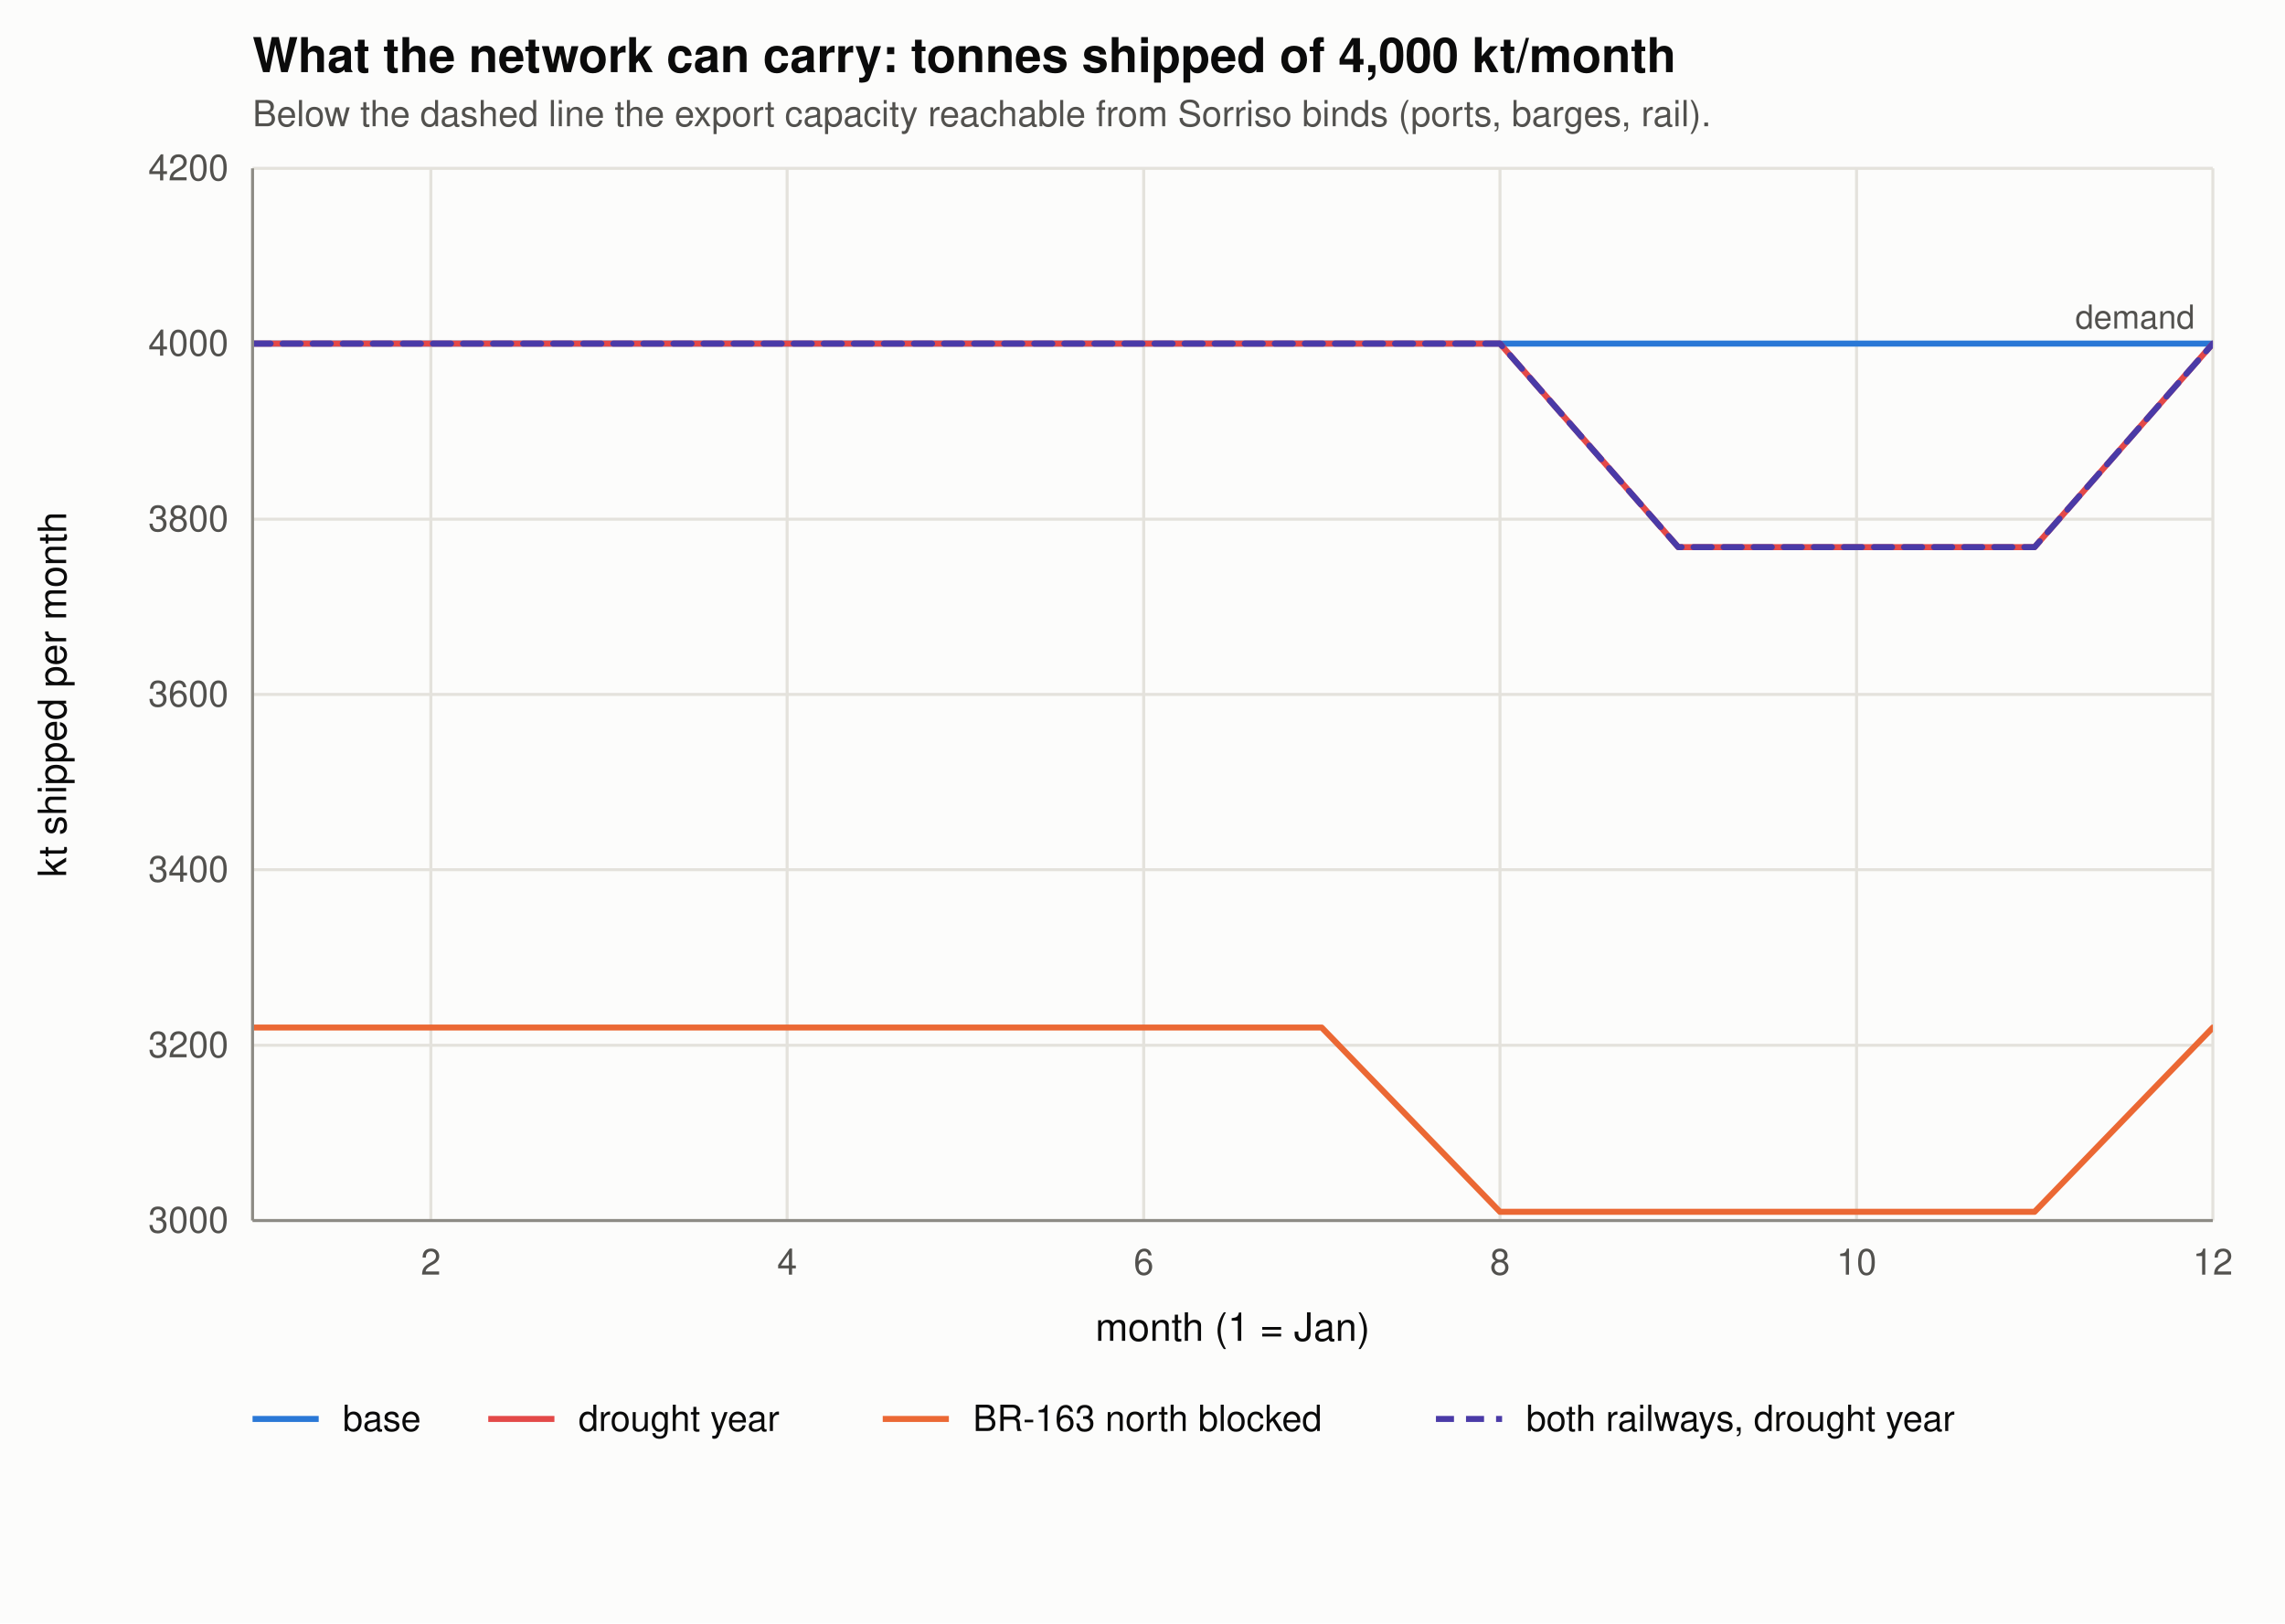
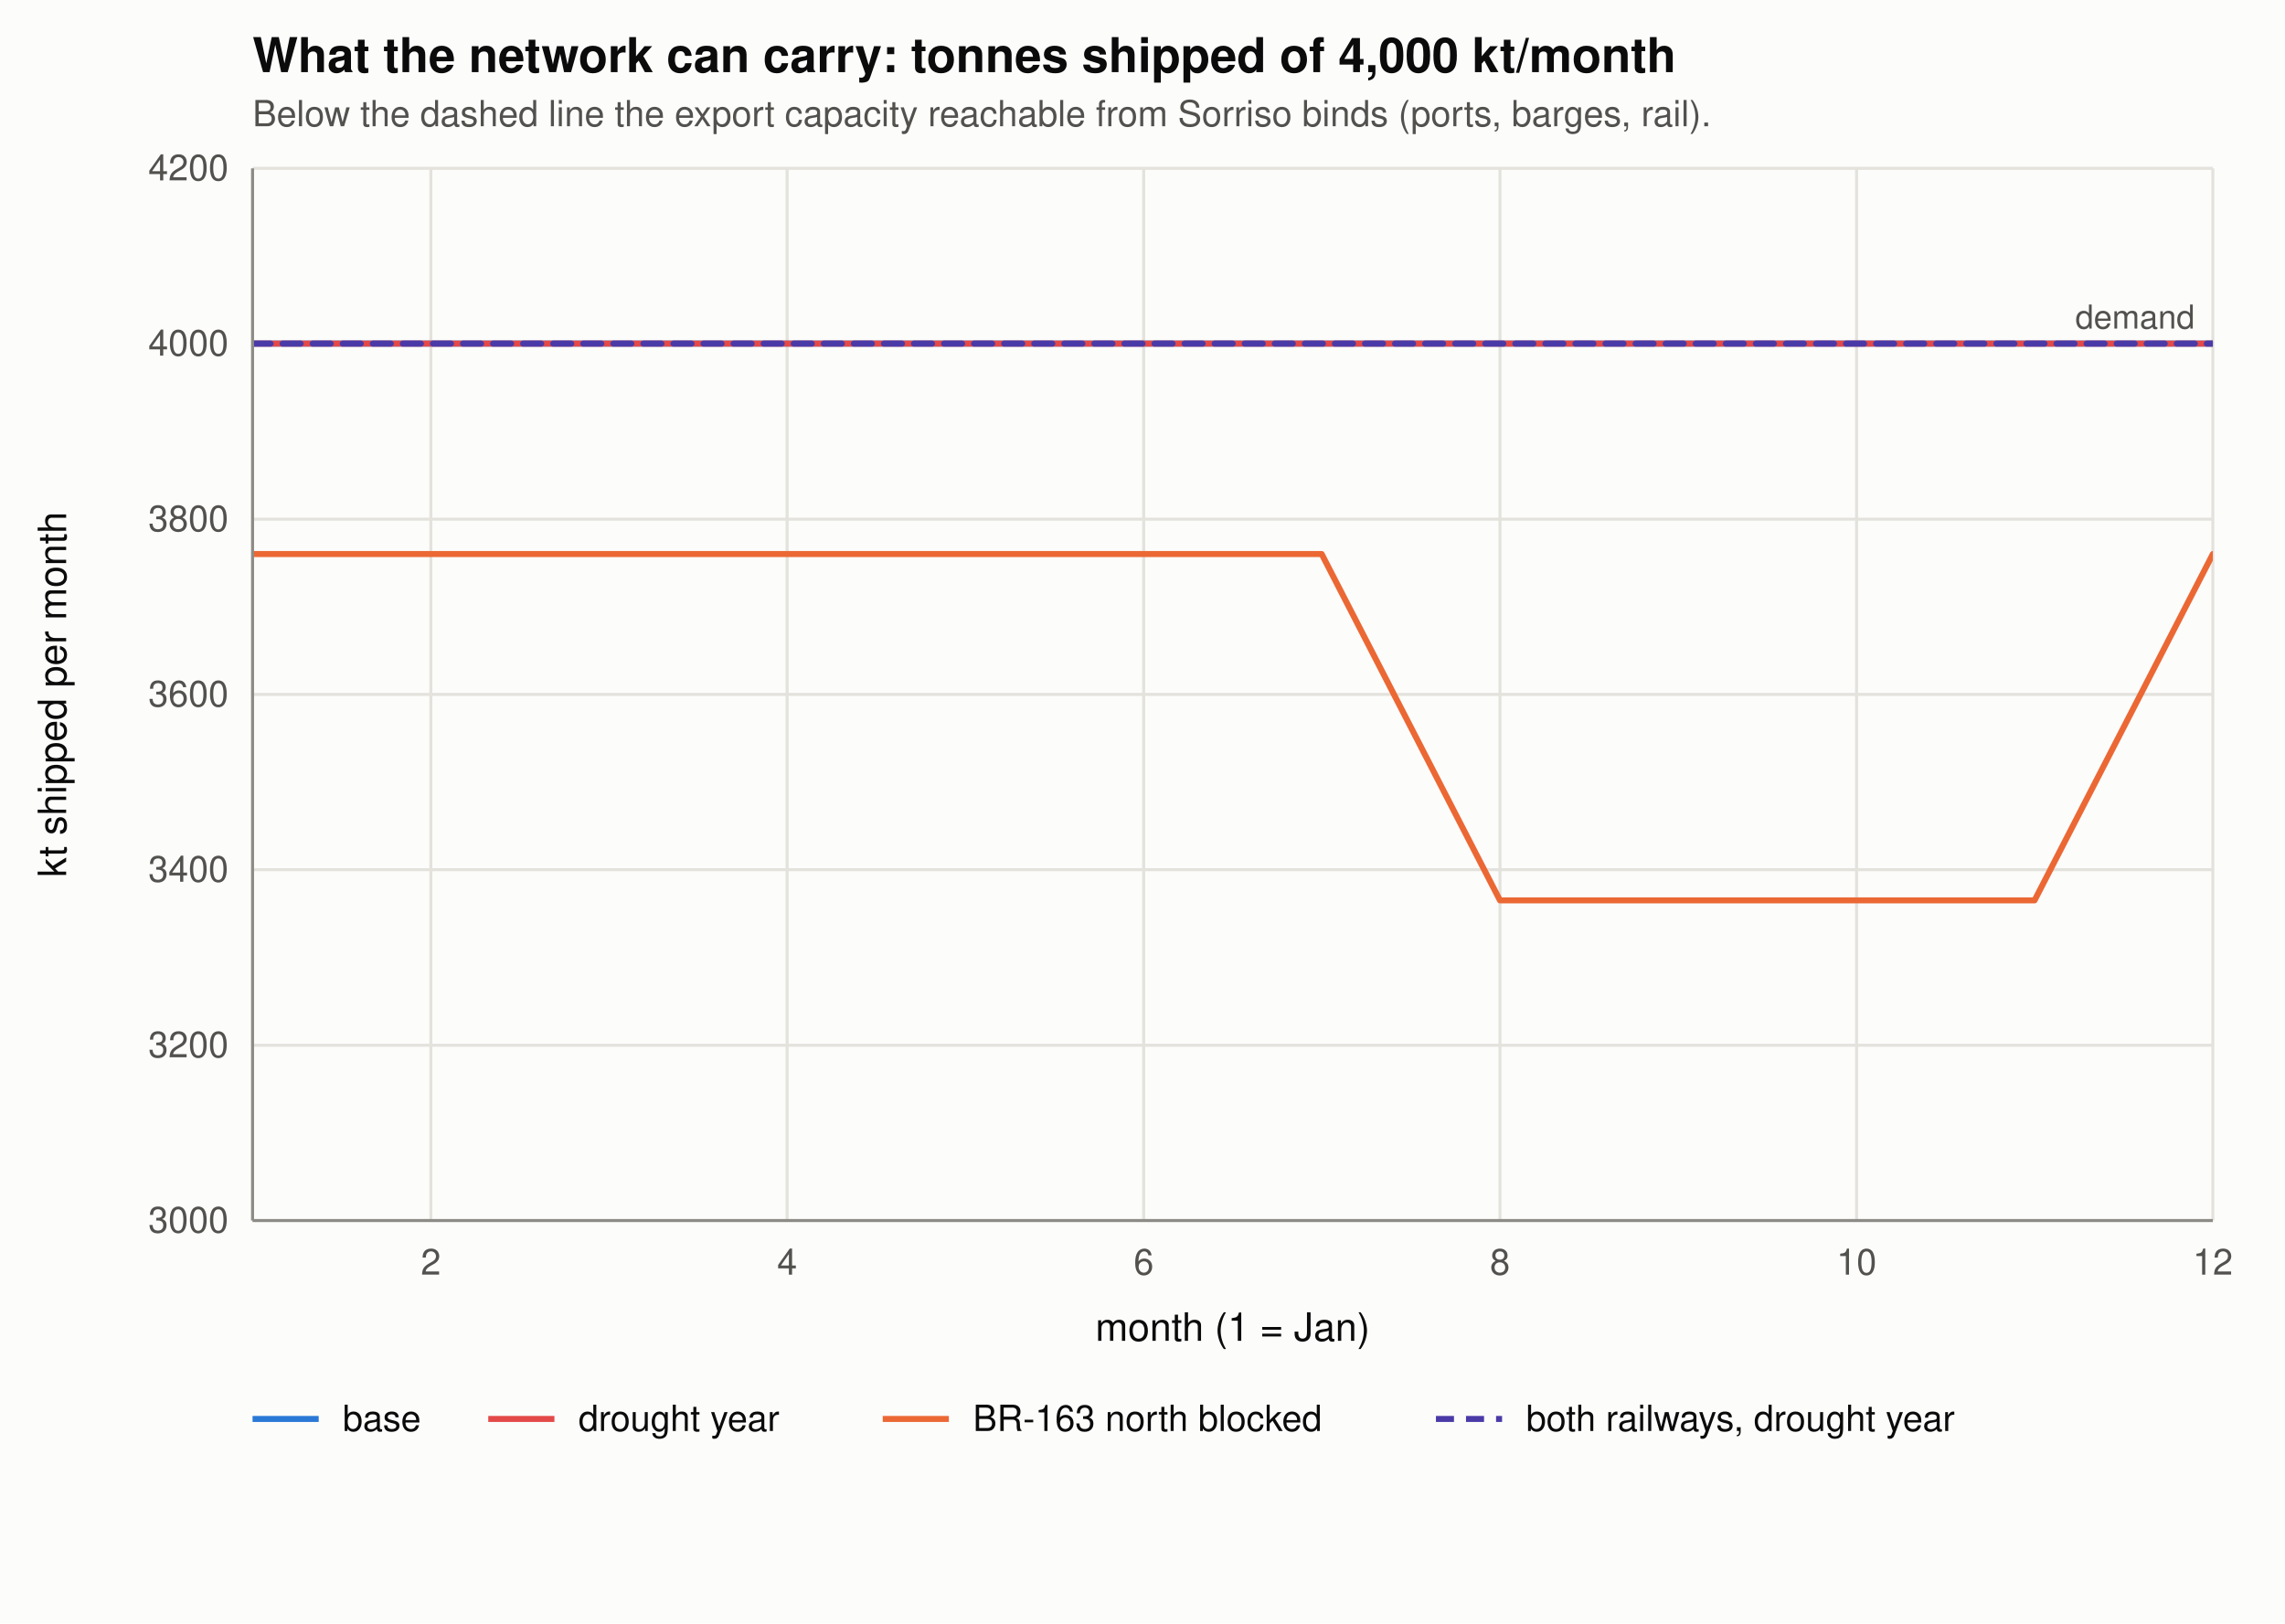
<svg xmlns="http://www.w3.org/2000/svg" viewBox="0 0 760 540" width="760" height="540" font-family="-apple-system, Segoe UI, Helvetica, Arial, sans-serif">
  <rect width="760" height="540" fill="#fcfcfb" />
  <text x="84" y="24" text-anchor="start" font-size="16" fill="#0b0b0b">
    <tspan font-weight="600">What the network can carry: tonnes shipped of 4,000 kt/month</tspan>
  </text>
  <text x="84" y="42" text-anchor="start" font-size="12" fill="#52514e">Below the dashed line the export capacity reachable from Sorriso binds (ports, barges, rail).</text>
  <defs>
    <clipPath id="plot">
      <rect x="84" y="56" width="652" height="350" />
    </clipPath>
  </defs>
  <line x1="143.3" y1="56" x2="143.3" y2="406" stroke="#e4e2dc" stroke-width="1" />
  <text x="143.3" y="424" text-anchor="middle" font-size="12" fill="#52514e">2</text>
  <line x1="261.8" y1="56" x2="261.8" y2="406" stroke="#e4e2dc" stroke-width="1" />
  <text x="261.8" y="424" text-anchor="middle" font-size="12" fill="#52514e">4</text>
  <line x1="380.4" y1="56" x2="380.4" y2="406" stroke="#e4e2dc" stroke-width="1" />
  <text x="380.4" y="424" text-anchor="middle" font-size="12" fill="#52514e">6</text>
  <line x1="498.9" y1="56" x2="498.9" y2="406" stroke="#e4e2dc" stroke-width="1" />
  <text x="498.9" y="424" text-anchor="middle" font-size="12" fill="#52514e">8</text>
  <line x1="617.5" y1="56" x2="617.5" y2="406" stroke="#e4e2dc" stroke-width="1" />
  <text x="617.5" y="424" text-anchor="middle" font-size="12" fill="#52514e">10</text>
  <line x1="736" y1="56" x2="736" y2="406" stroke="#e4e2dc" stroke-width="1" />
  <text x="736" y="424" text-anchor="middle" font-size="12" fill="#52514e">12</text>
  <line x1="84" y1="406" x2="736" y2="406" stroke="#e4e2dc" stroke-width="1" />
  <text x="76" y="410" text-anchor="end" font-size="12" fill="#52514e">3000</text>
  <line x1="84" y1="347.7" x2="736" y2="347.7" stroke="#e4e2dc" stroke-width="1" />
  <text x="76" y="351.7" text-anchor="end" font-size="12" fill="#52514e">3200</text>
  <line x1="84" y1="289.3" x2="736" y2="289.3" stroke="#e4e2dc" stroke-width="1" />
  <text x="76" y="293.3" text-anchor="end" font-size="12" fill="#52514e">3400</text>
  <line x1="84" y1="231" x2="736" y2="231" stroke="#e4e2dc" stroke-width="1" />
  <text x="76" y="235" text-anchor="end" font-size="12" fill="#52514e">3600</text>
  <line x1="84" y1="172.7" x2="736" y2="172.7" stroke="#e4e2dc" stroke-width="1" />
  <text x="76" y="176.7" text-anchor="end" font-size="12" fill="#52514e">3800</text>
  <line x1="84" y1="114.3" x2="736" y2="114.3" stroke="#e4e2dc" stroke-width="1" />
  <text x="76" y="118.3" text-anchor="end" font-size="12" fill="#52514e">4000</text>
  <line x1="84" y1="56" x2="736" y2="56" stroke="#e4e2dc" stroke-width="1" />
  <text x="76" y="60" text-anchor="end" font-size="12" fill="#52514e">4200</text>
  <g clip-path="url(#plot)">
    <line x1="84" y1="114.3" x2="736" y2="114.3" stroke="#8d8b85" stroke-width="1" />
    <text x="730" y="109.3" text-anchor="end" font-size="11" fill="#52514e">demand</text>
    <path d="M84 114.3 L143.3 114.3 L202.5 114.3 L261.8 114.3 L321.1 114.3 L380.4 114.3 L439.6 114.3 L498.9 114.3 L558.2 114.3 L617.5 114.3 L676.7 114.3 L736 114.3 " fill="none" stroke="#2a78d6" stroke-width="2" stroke-linejoin="round" stroke-linecap="round" stroke-dasharray="" />
-     <path d="M84 114.3 L143.3 114.3 L202.5 114.3 L261.8 114.3 L321.1 114.3 L380.4 114.3 L439.6 114.3 L498.9 114.3 L558.2 182 L617.5 182 L676.7 182 L736 114.3 " fill="none" stroke="#e34948" stroke-width="2" stroke-linejoin="round" stroke-linecap="round" stroke-dasharray="" />
-     <path d="M84 341.8 L143.3 341.8 L202.5 341.8 L261.8 341.8 L321.1 341.8 L380.4 341.8 L439.6 341.8 L498.9 403.1 L558.2 403.1 L617.5 403.1 L676.7 403.1 L736 341.8 " fill="none" stroke="#eb6834" stroke-width="2" stroke-linejoin="round" stroke-linecap="round" stroke-dasharray="" />
-     <path d="M84 114.3 L143.3 114.3 L202.5 114.3 L261.8 114.3 L321.1 114.3 L380.4 114.3 L439.6 114.3 L498.9 114.3 L558.2 182 L617.5 182 L676.7 182 L736 114.3 " fill="none" stroke="#4a3aa7" stroke-width="2" stroke-linejoin="round" stroke-linecap="round" stroke-dasharray="6 4" />
+     <path d="M84 114.3 L143.3 114.3 L202.5 114.3 L261.8 114.3 L321.1 114.3 L380.4 114.3 L439.6 114.3 L498.9 114.3 L558.2 114.3 L617.5 114.3 L676.7 114.3 L736 114.3 " fill="none" stroke="#e34948" stroke-width="2" stroke-linejoin="round" stroke-linecap="round" stroke-dasharray="" />
+     <path d="M84 184.3 L143.3 184.3 L202.5 184.3 L261.8 184.3 L321.1 184.3 L380.4 184.3 L439.6 184.3 L498.9 299.5 L558.2 299.5 L617.5 299.5 L676.7 299.5 L736 184.3 " fill="none" stroke="#eb6834" stroke-width="2" stroke-linejoin="round" stroke-linecap="round" stroke-dasharray="" />
+     <path d="M84 114.3 L143.3 114.3 L202.5 114.3 L261.8 114.3 L321.1 114.3 L380.4 114.3 L439.6 114.3 L498.9 114.3 L558.2 114.3 L617.5 114.3 L676.7 114.3 L736 114.3 " fill="none" stroke="#4a3aa7" stroke-width="2" stroke-linejoin="round" stroke-linecap="round" stroke-dasharray="6 4" />
  </g>
  <line x1="84" y1="406" x2="736" y2="406" stroke="#8d8b85" stroke-width="1" />
  <line x1="84" y1="56" x2="84" y2="406" stroke="#8d8b85" stroke-width="1" />
  <text x="410" y="446" text-anchor="middle" font-size="13" fill="#0b0b0b">month (1 = Jan)</text>
  <text transform="translate(22 231) rotate(-90)" text-anchor="middle" font-size="13" fill="#0b0b0b">kt shipped per month</text>
  <line x1="84" y1="472" x2="106" y2="472" stroke="#2a78d6" stroke-width="2" stroke-dasharray="" />
  <text x="114" y="476" text-anchor="start" font-size="12" fill="#0b0b0b">base</text>
  <line x1="162.4" y1="472" x2="184.4" y2="472" stroke="#e34948" stroke-width="2" stroke-dasharray="" />
  <text x="192.4" y="476" text-anchor="start" font-size="12" fill="#0b0b0b">drought year</text>
  <line x1="293.6" y1="472" x2="315.6" y2="472" stroke="#eb6834" stroke-width="2" stroke-dasharray="" />
  <text x="323.6" y="476" text-anchor="start" font-size="12" fill="#0b0b0b">BR-163 north blocked</text>
  <line x1="477.6" y1="472" x2="499.6" y2="472" stroke="#4a3aa7" stroke-width="2" stroke-dasharray="6 4" />
  <text x="507.6" y="476" text-anchor="start" font-size="12" fill="#0b0b0b">both railways, drought year</text>
</svg>
